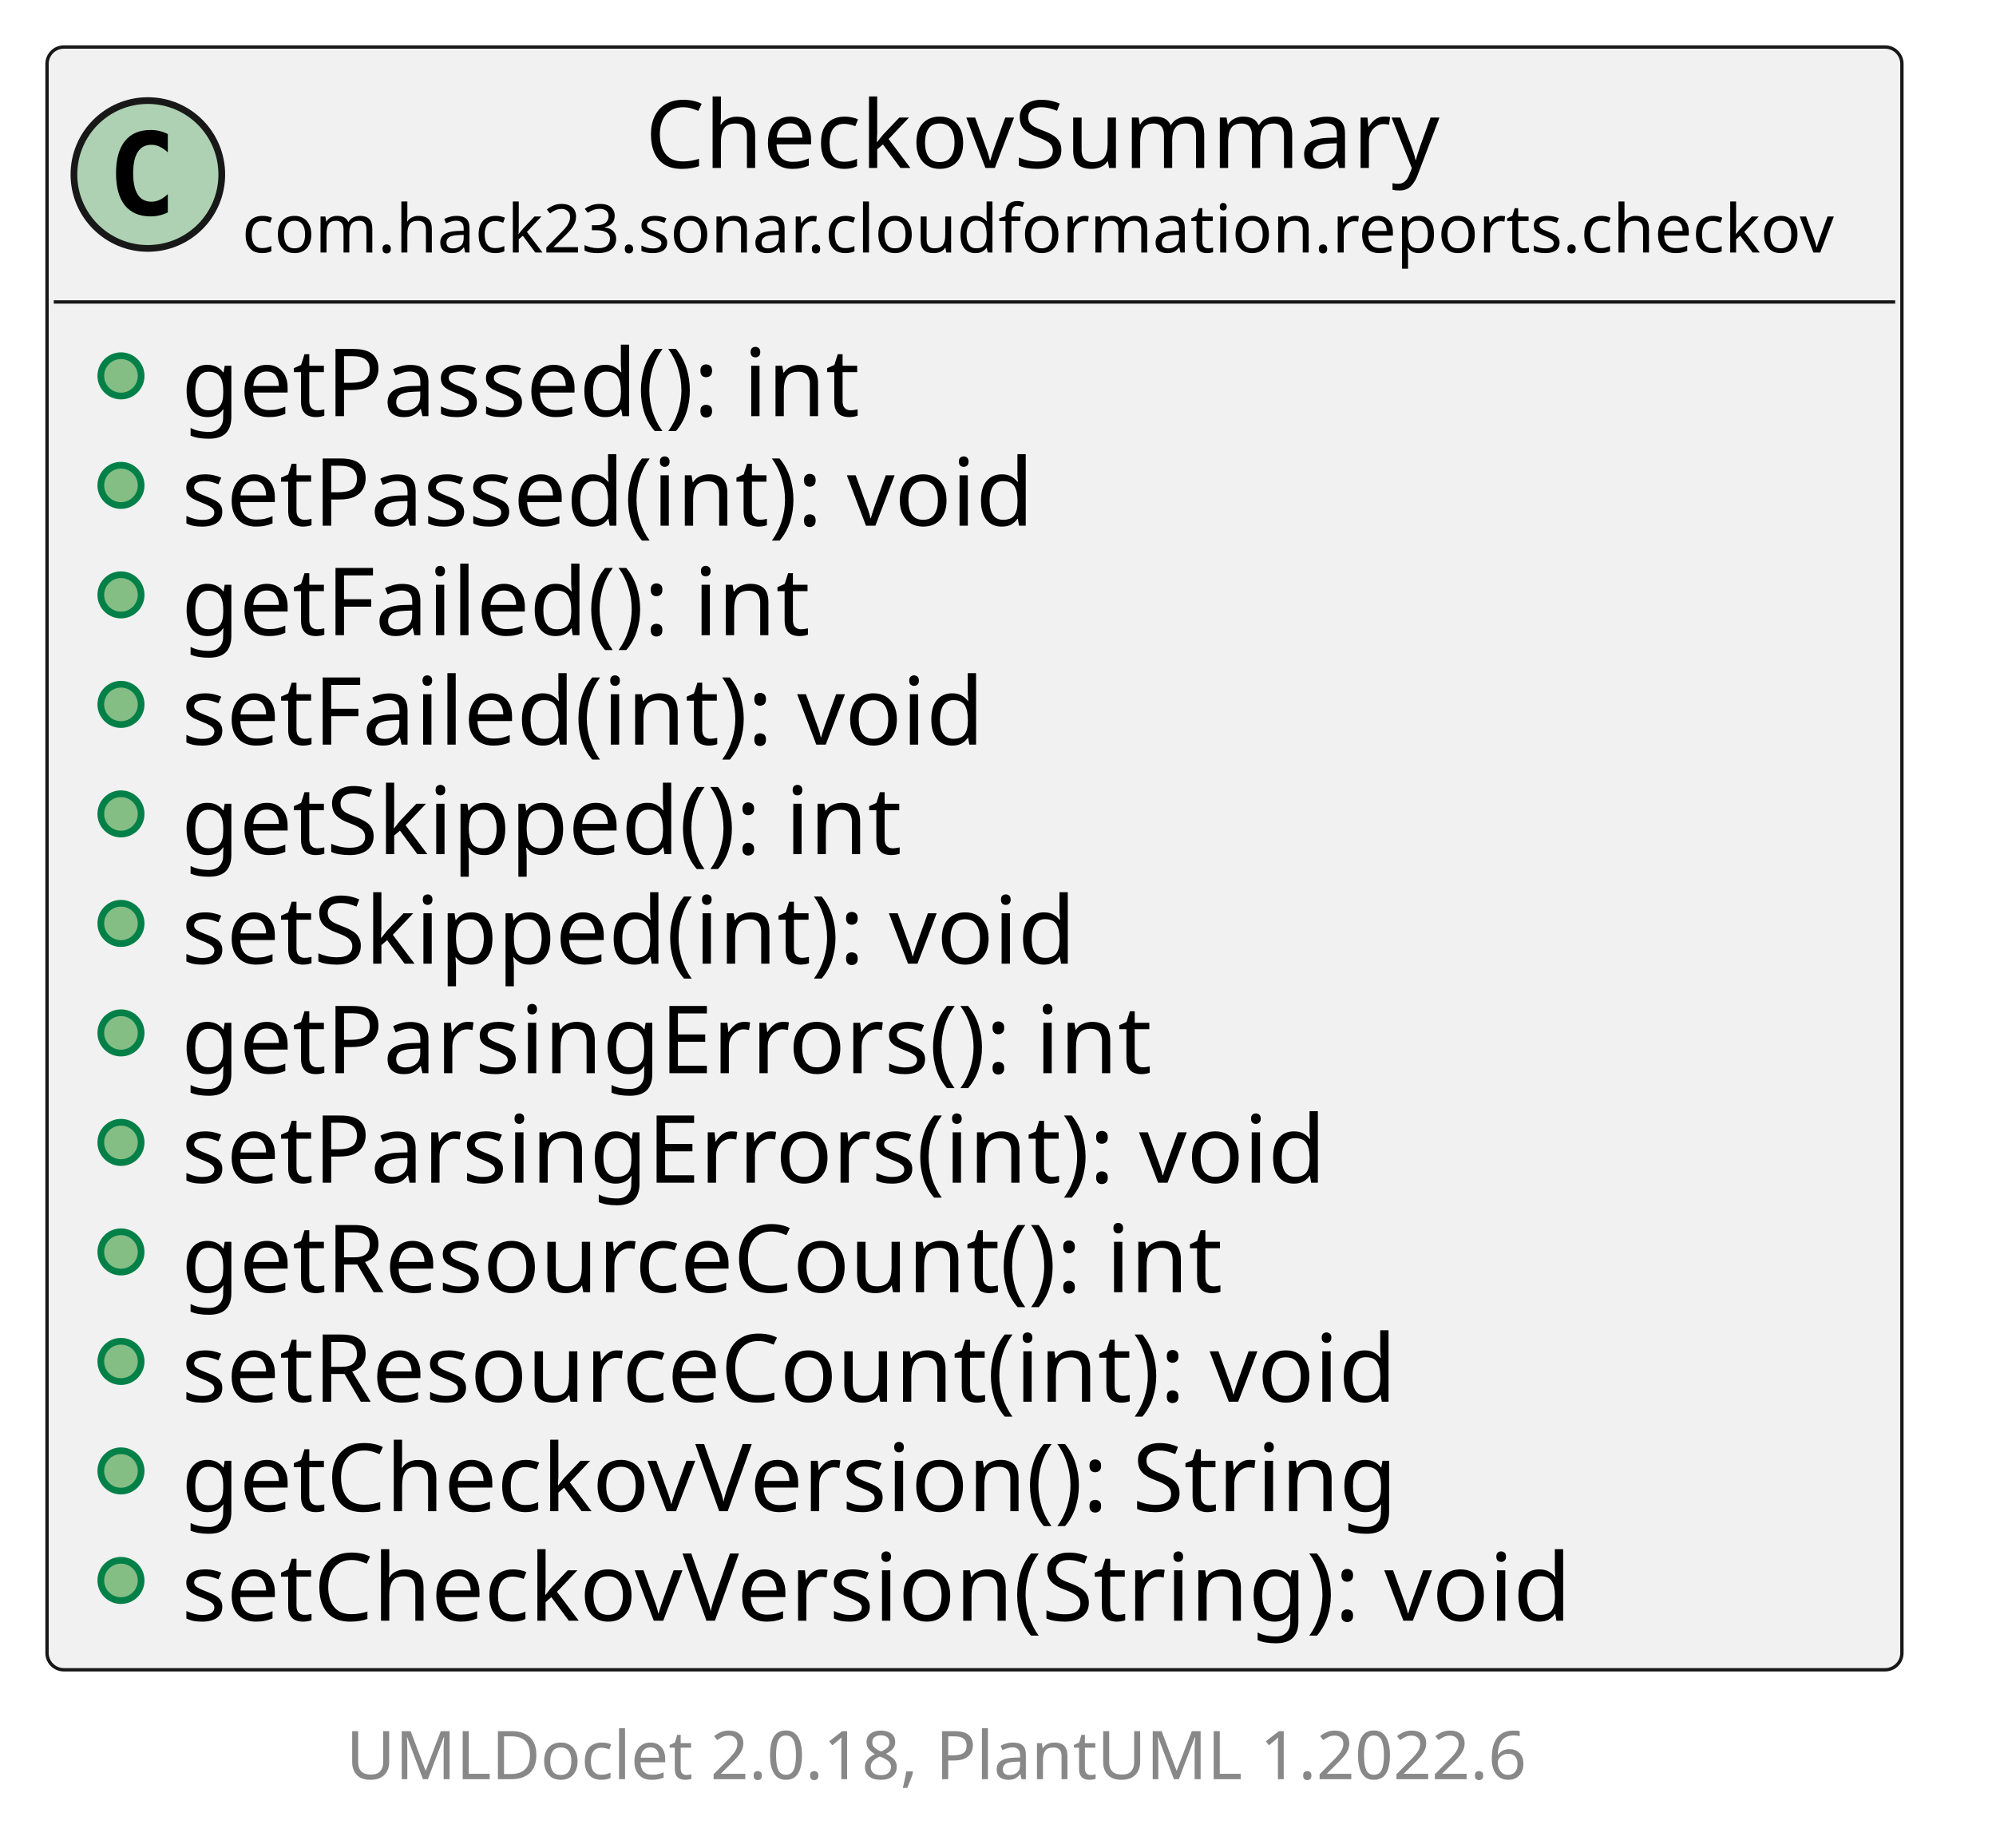
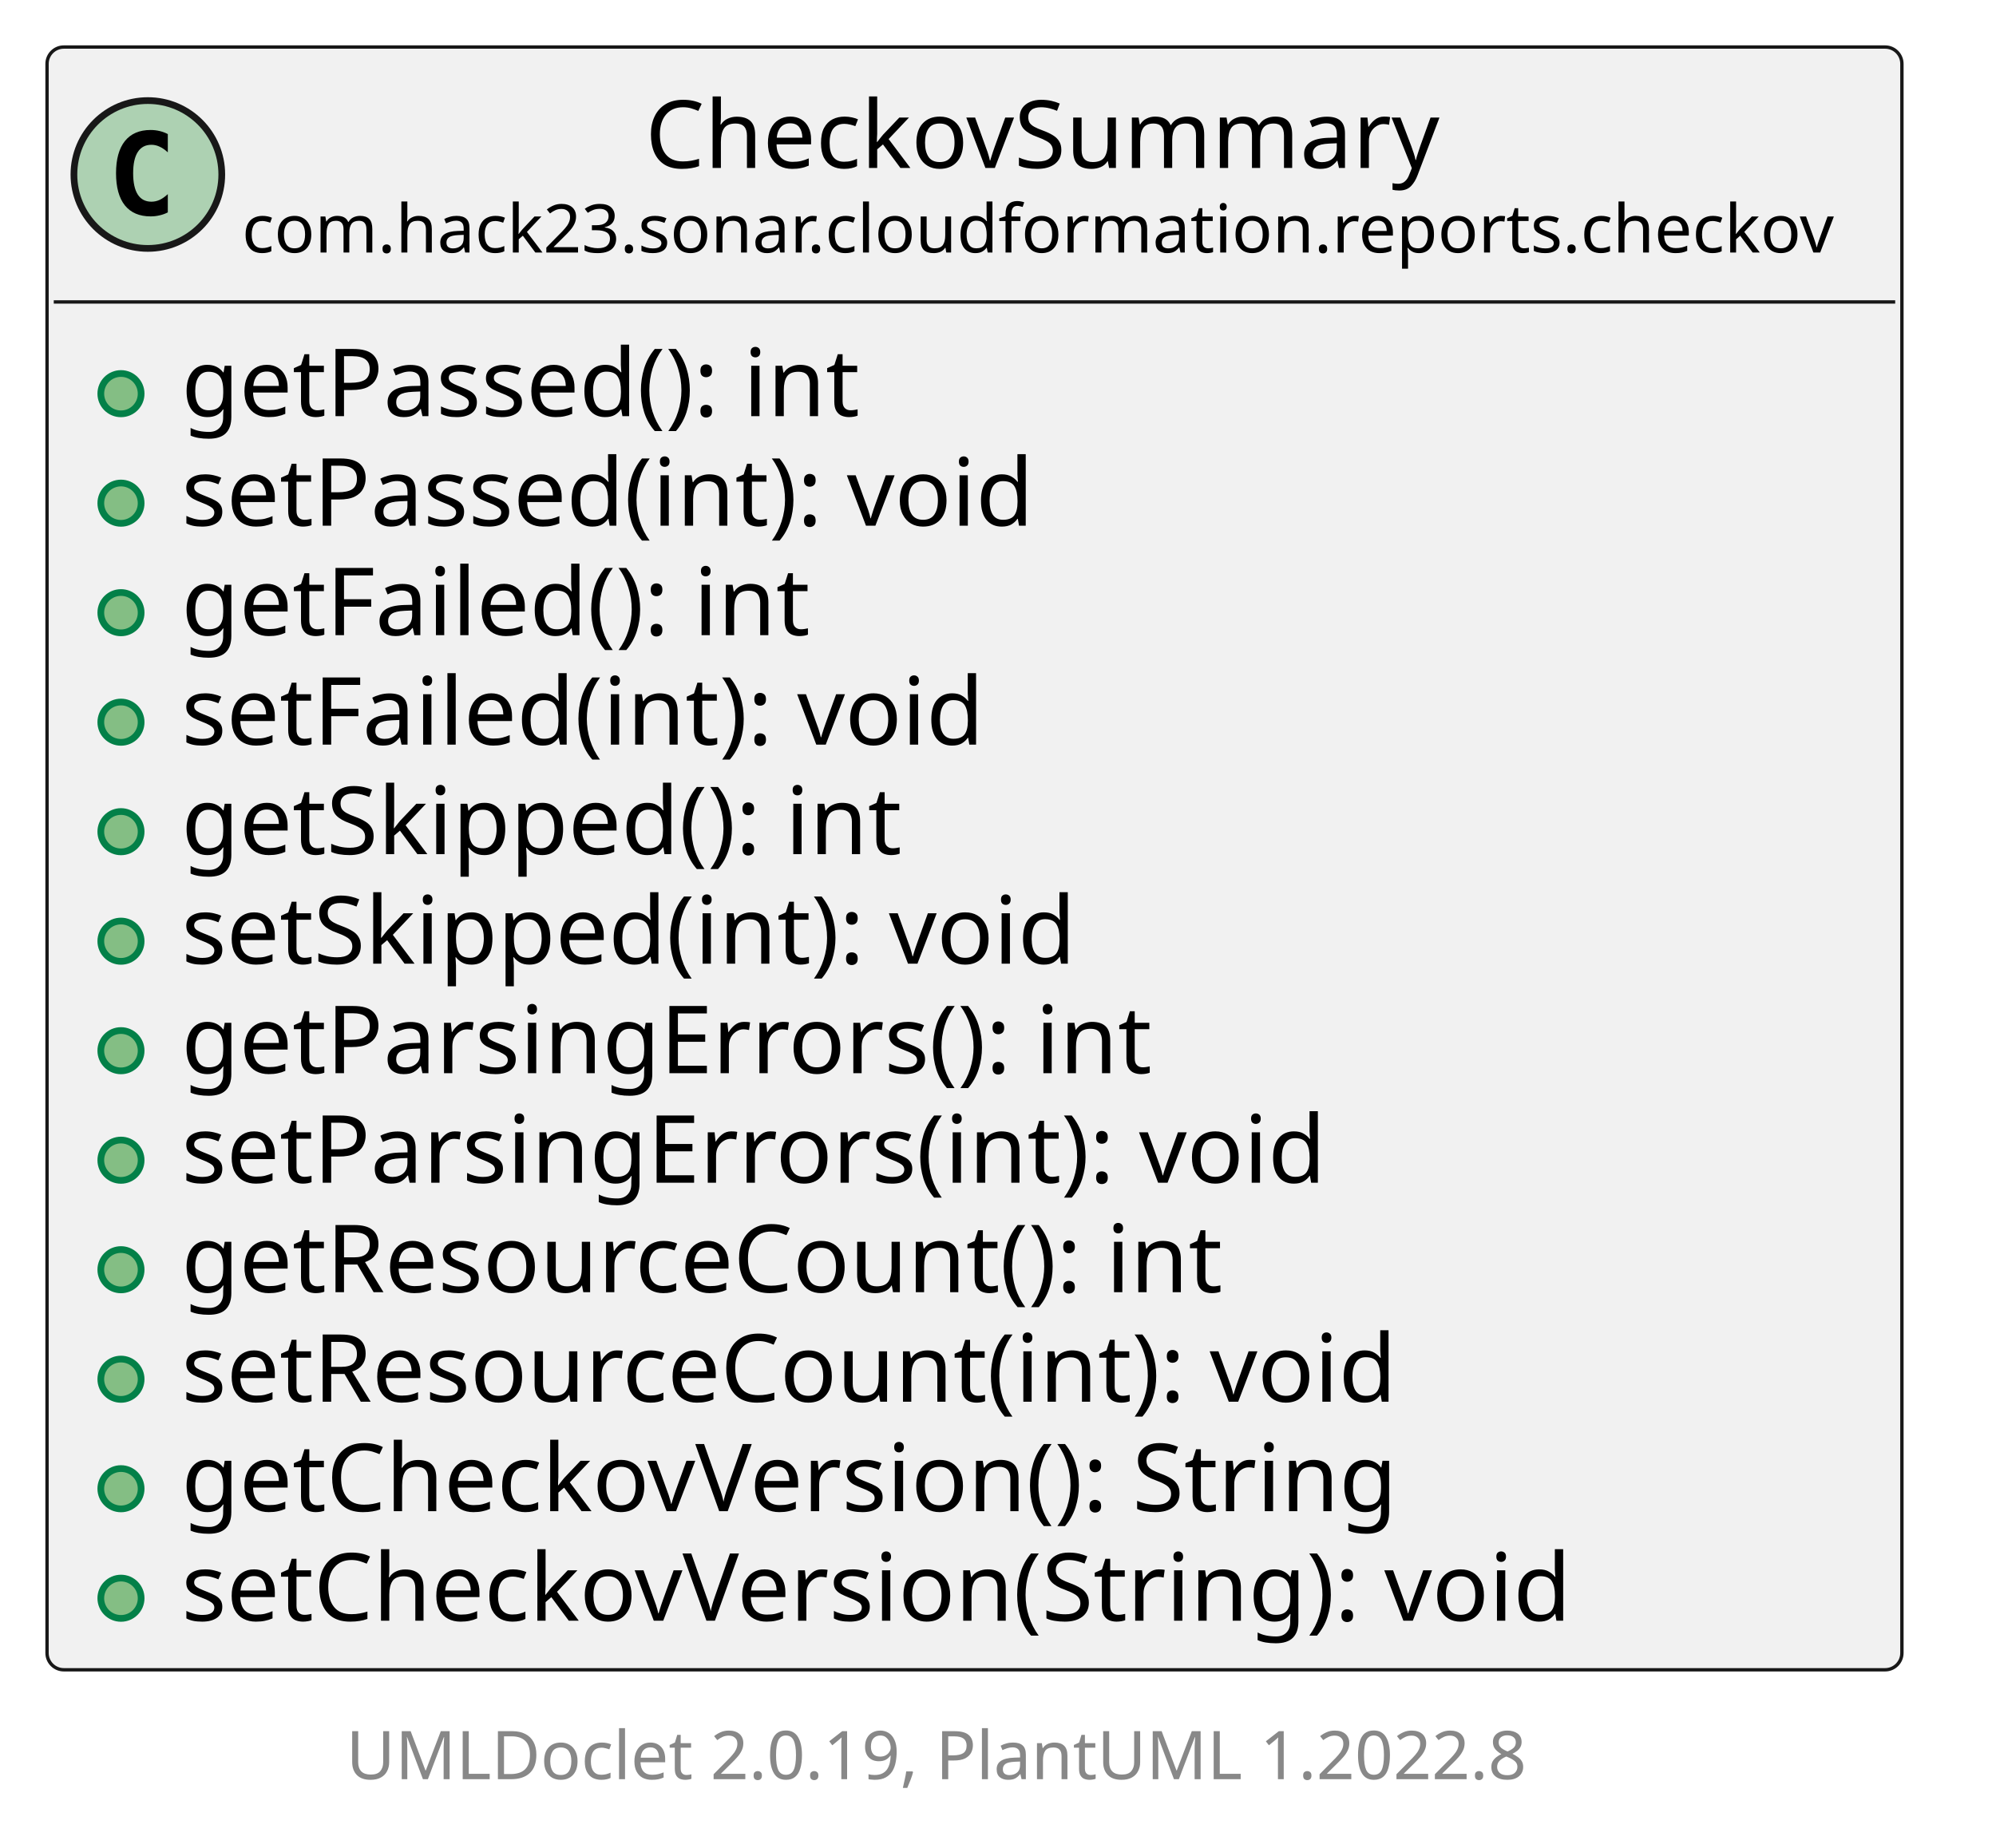
<svg xmlns="http://www.w3.org/2000/svg" xmlns:xlink="http://www.w3.org/1999/xlink" contentStyleType="text/css" height="275px" preserveAspectRatio="none" style="width:297px;height:275px;background:#FFFFFF;" version="1.1" viewBox="0 0 297 275" width="297px" zoomAndPan="magnify">
  <defs />
  <g>
    <a href="CheckovSummary.html" target="_top" title="CheckovSummary.html" xlink:actuate="onRequest" xlink:href="CheckovSummary.html" xlink:show="new" xlink:title="CheckovSummary.html" xlink:type="simple">
      <g id="elem_com.hack23.sonar.cloudformation.reports.checkov.CheckovSummary">
        <rect codeLine="5" fill="#F1F1F1" height="241.5" id="com.hack23.sonar.cloudformation.reports.checkov.CheckovSummary" rx="2.5" ry="2.5" style="stroke:#181818;stroke-width:0.5;" width="276" x="7" y="7" />
        <ellipse cx="22" cy="25.969" fill="#ADD1B2" rx="11" ry="11" style="stroke:#181818;stroke-width:1.0;" />
        <path d="M24.969,31.609 Q24.391,31.906 23.75,32.047 Q23.109,32.203 22.406,32.203 Q19.906,32.203 18.578,30.562 Q17.266,28.906 17.266,25.781 Q17.266,22.656 18.578,21 Q19.906,19.344 22.406,19.344 Q23.109,19.344 23.75,19.5 Q24.406,19.656 24.969,19.953 L24.969,22.672 Q24.344,22.094 23.75,21.828 Q23.156,21.547 22.531,21.547 Q21.188,21.547 20.5,22.625 Q19.812,23.688 19.812,25.781 Q19.812,27.875 20.5,28.953 Q21.188,30.016 22.531,30.016 Q23.156,30.016 23.75,29.75 Q24.344,29.469 24.969,28.891 L24.969,31.609 Z " fill="#000000" />
        <text fill="#000000" font-family="sans-serif" font-size="14" lengthAdjust="spacing" textLength="124" x="96" y="24.995">CheckovSummary</text>
        <text fill="#000000" font-family="sans-serif" font-size="10" lengthAdjust="spacing" textLength="244" x="36" y="37.579">com.hack23.sonar.cloudformation.reports.checkov</text>
        <line style="stroke:#181818;stroke-width:0.5;" x1="8" x2="282" y1="44.938" y2="44.938" />
-         <ellipse cx="18" cy="55.938" fill="#84BE84" rx="3" ry="3" style="stroke:#038048;stroke-width:1.0;" />
+         <ellipse cx="18" cy="58.586" fill="#84BE84" rx="3" ry="3" style="stroke:#038048;stroke-width:1.0;" />
        <text fill="#000000" font-family="sans-serif" font-size="14" lengthAdjust="spacing" textLength="110" x="27" y="61.933">getPassed(): int</text>
-         <ellipse cx="18" cy="72.234" fill="#84BE84" rx="3" ry="3" style="stroke:#038048;stroke-width:1.0;" />
+         <ellipse cx="18" cy="74.883" fill="#84BE84" rx="3" ry="3" style="stroke:#038048;stroke-width:1.0;" />
        <text fill="#000000" font-family="sans-serif" font-size="14" lengthAdjust="spacing" textLength="137" x="27" y="78.23">setPassed(int): void</text>
-         <ellipse cx="18" cy="88.531" fill="#84BE84" rx="3" ry="3" style="stroke:#038048;stroke-width:1.0;" />
+         <ellipse cx="18" cy="91.18" fill="#84BE84" rx="3" ry="3" style="stroke:#038048;stroke-width:1.0;" />
        <text fill="#000000" font-family="sans-serif" font-size="14" lengthAdjust="spacing" textLength="99" x="27" y="94.526">getFailed(): int</text>
-         <ellipse cx="18" cy="104.828" fill="#84BE84" rx="3" ry="3" style="stroke:#038048;stroke-width:1.0;" />
+         <ellipse cx="18" cy="107.477" fill="#84BE84" rx="3" ry="3" style="stroke:#038048;stroke-width:1.0;" />
        <text fill="#000000" font-family="sans-serif" font-size="14" lengthAdjust="spacing" textLength="126" x="27" y="110.823">setFailed(int): void</text>
-         <ellipse cx="18" cy="121.125" fill="#84BE84" rx="3" ry="3" style="stroke:#038048;stroke-width:1.0;" />
+         <ellipse cx="18" cy="123.773" fill="#84BE84" rx="3" ry="3" style="stroke:#038048;stroke-width:1.0;" />
        <text fill="#000000" font-family="sans-serif" font-size="14" lengthAdjust="spacing" textLength="115" x="27" y="127.12">getSkipped(): int</text>
-         <ellipse cx="18" cy="137.422" fill="#84BE84" rx="3" ry="3" style="stroke:#038048;stroke-width:1.0;" />
+         <ellipse cx="18" cy="140.07" fill="#84BE84" rx="3" ry="3" style="stroke:#038048;stroke-width:1.0;" />
        <text fill="#000000" font-family="sans-serif" font-size="14" lengthAdjust="spacing" textLength="142" x="27" y="143.417">setSkipped(int): void</text>
-         <ellipse cx="18" cy="153.719" fill="#84BE84" rx="3" ry="3" style="stroke:#038048;stroke-width:1.0;" />
+         <ellipse cx="18" cy="156.367" fill="#84BE84" rx="3" ry="3" style="stroke:#038048;stroke-width:1.0;" />
        <text fill="#000000" font-family="sans-serif" font-size="14" lengthAdjust="spacing" textLength="151" x="27" y="159.714">getParsingErrors(): int</text>
-         <ellipse cx="18" cy="170.016" fill="#84BE84" rx="3" ry="3" style="stroke:#038048;stroke-width:1.0;" />
+         <ellipse cx="18" cy="172.664" fill="#84BE84" rx="3" ry="3" style="stroke:#038048;stroke-width:1.0;" />
        <text fill="#000000" font-family="sans-serif" font-size="14" lengthAdjust="spacing" textLength="178" x="27" y="176.011">setParsingErrors(int): void</text>
-         <ellipse cx="18" cy="186.312" fill="#84BE84" rx="3" ry="3" style="stroke:#038048;stroke-width:1.0;" />
+         <ellipse cx="18" cy="188.961" fill="#84BE84" rx="3" ry="3" style="stroke:#038048;stroke-width:1.0;" />
        <text fill="#000000" font-family="sans-serif" font-size="14" lengthAdjust="spacing" textLength="168" x="27" y="192.308">getResourceCount(): int</text>
-         <ellipse cx="18" cy="202.609" fill="#84BE84" rx="3" ry="3" style="stroke:#038048;stroke-width:1.0;" />
+         <ellipse cx="18" cy="205.258" fill="#84BE84" rx="3" ry="3" style="stroke:#038048;stroke-width:1.0;" />
        <text fill="#000000" font-family="sans-serif" font-size="14" lengthAdjust="spacing" textLength="195" x="27" y="208.605">setResourceCount(int): void</text>
-         <ellipse cx="18" cy="218.906" fill="#84BE84" rx="3" ry="3" style="stroke:#038048;stroke-width:1.0;" />
+         <ellipse cx="18" cy="221.555" fill="#84BE84" rx="3" ry="3" style="stroke:#038048;stroke-width:1.0;" />
        <text fill="#000000" font-family="sans-serif" font-size="14" lengthAdjust="spacing" textLength="194" x="27" y="224.901">getCheckovVersion(): String</text>
-         <ellipse cx="18" cy="235.203" fill="#84BE84" rx="3" ry="3" style="stroke:#038048;stroke-width:1.0;" />
+         <ellipse cx="18" cy="237.852" fill="#84BE84" rx="3" ry="3" style="stroke:#038048;stroke-width:1.0;" />
        <text fill="#000000" font-family="sans-serif" font-size="14" lengthAdjust="spacing" textLength="221" x="27" y="241.198">setCheckovVersion(String): void</text>
      </g>
    </a>
-     <rect height="11.641" style="stroke:#00000000;stroke-width:1.0;fill:none;" width="186" x="51.5" y="255.5" />
-     <text fill="#888888" font-family="sans-serif" font-size="10" lengthAdjust="spacing" textLength="186" x="51.5" y="264.782">UMLDoclet 2.0.18, PlantUML 1.2022.6</text>
+     <rect fill="none" height="11.641" style="stroke:none;stroke-width:1.0;" width="186" x="51.5" y="255.5" />
+     <text fill="#888888" font-family="sans-serif" font-size="10" lengthAdjust="spacing" textLength="186" x="51.5" y="264.782">UMLDoclet 2.0.19, PlantUML 1.2022.8</text>
  </g>
</svg>
